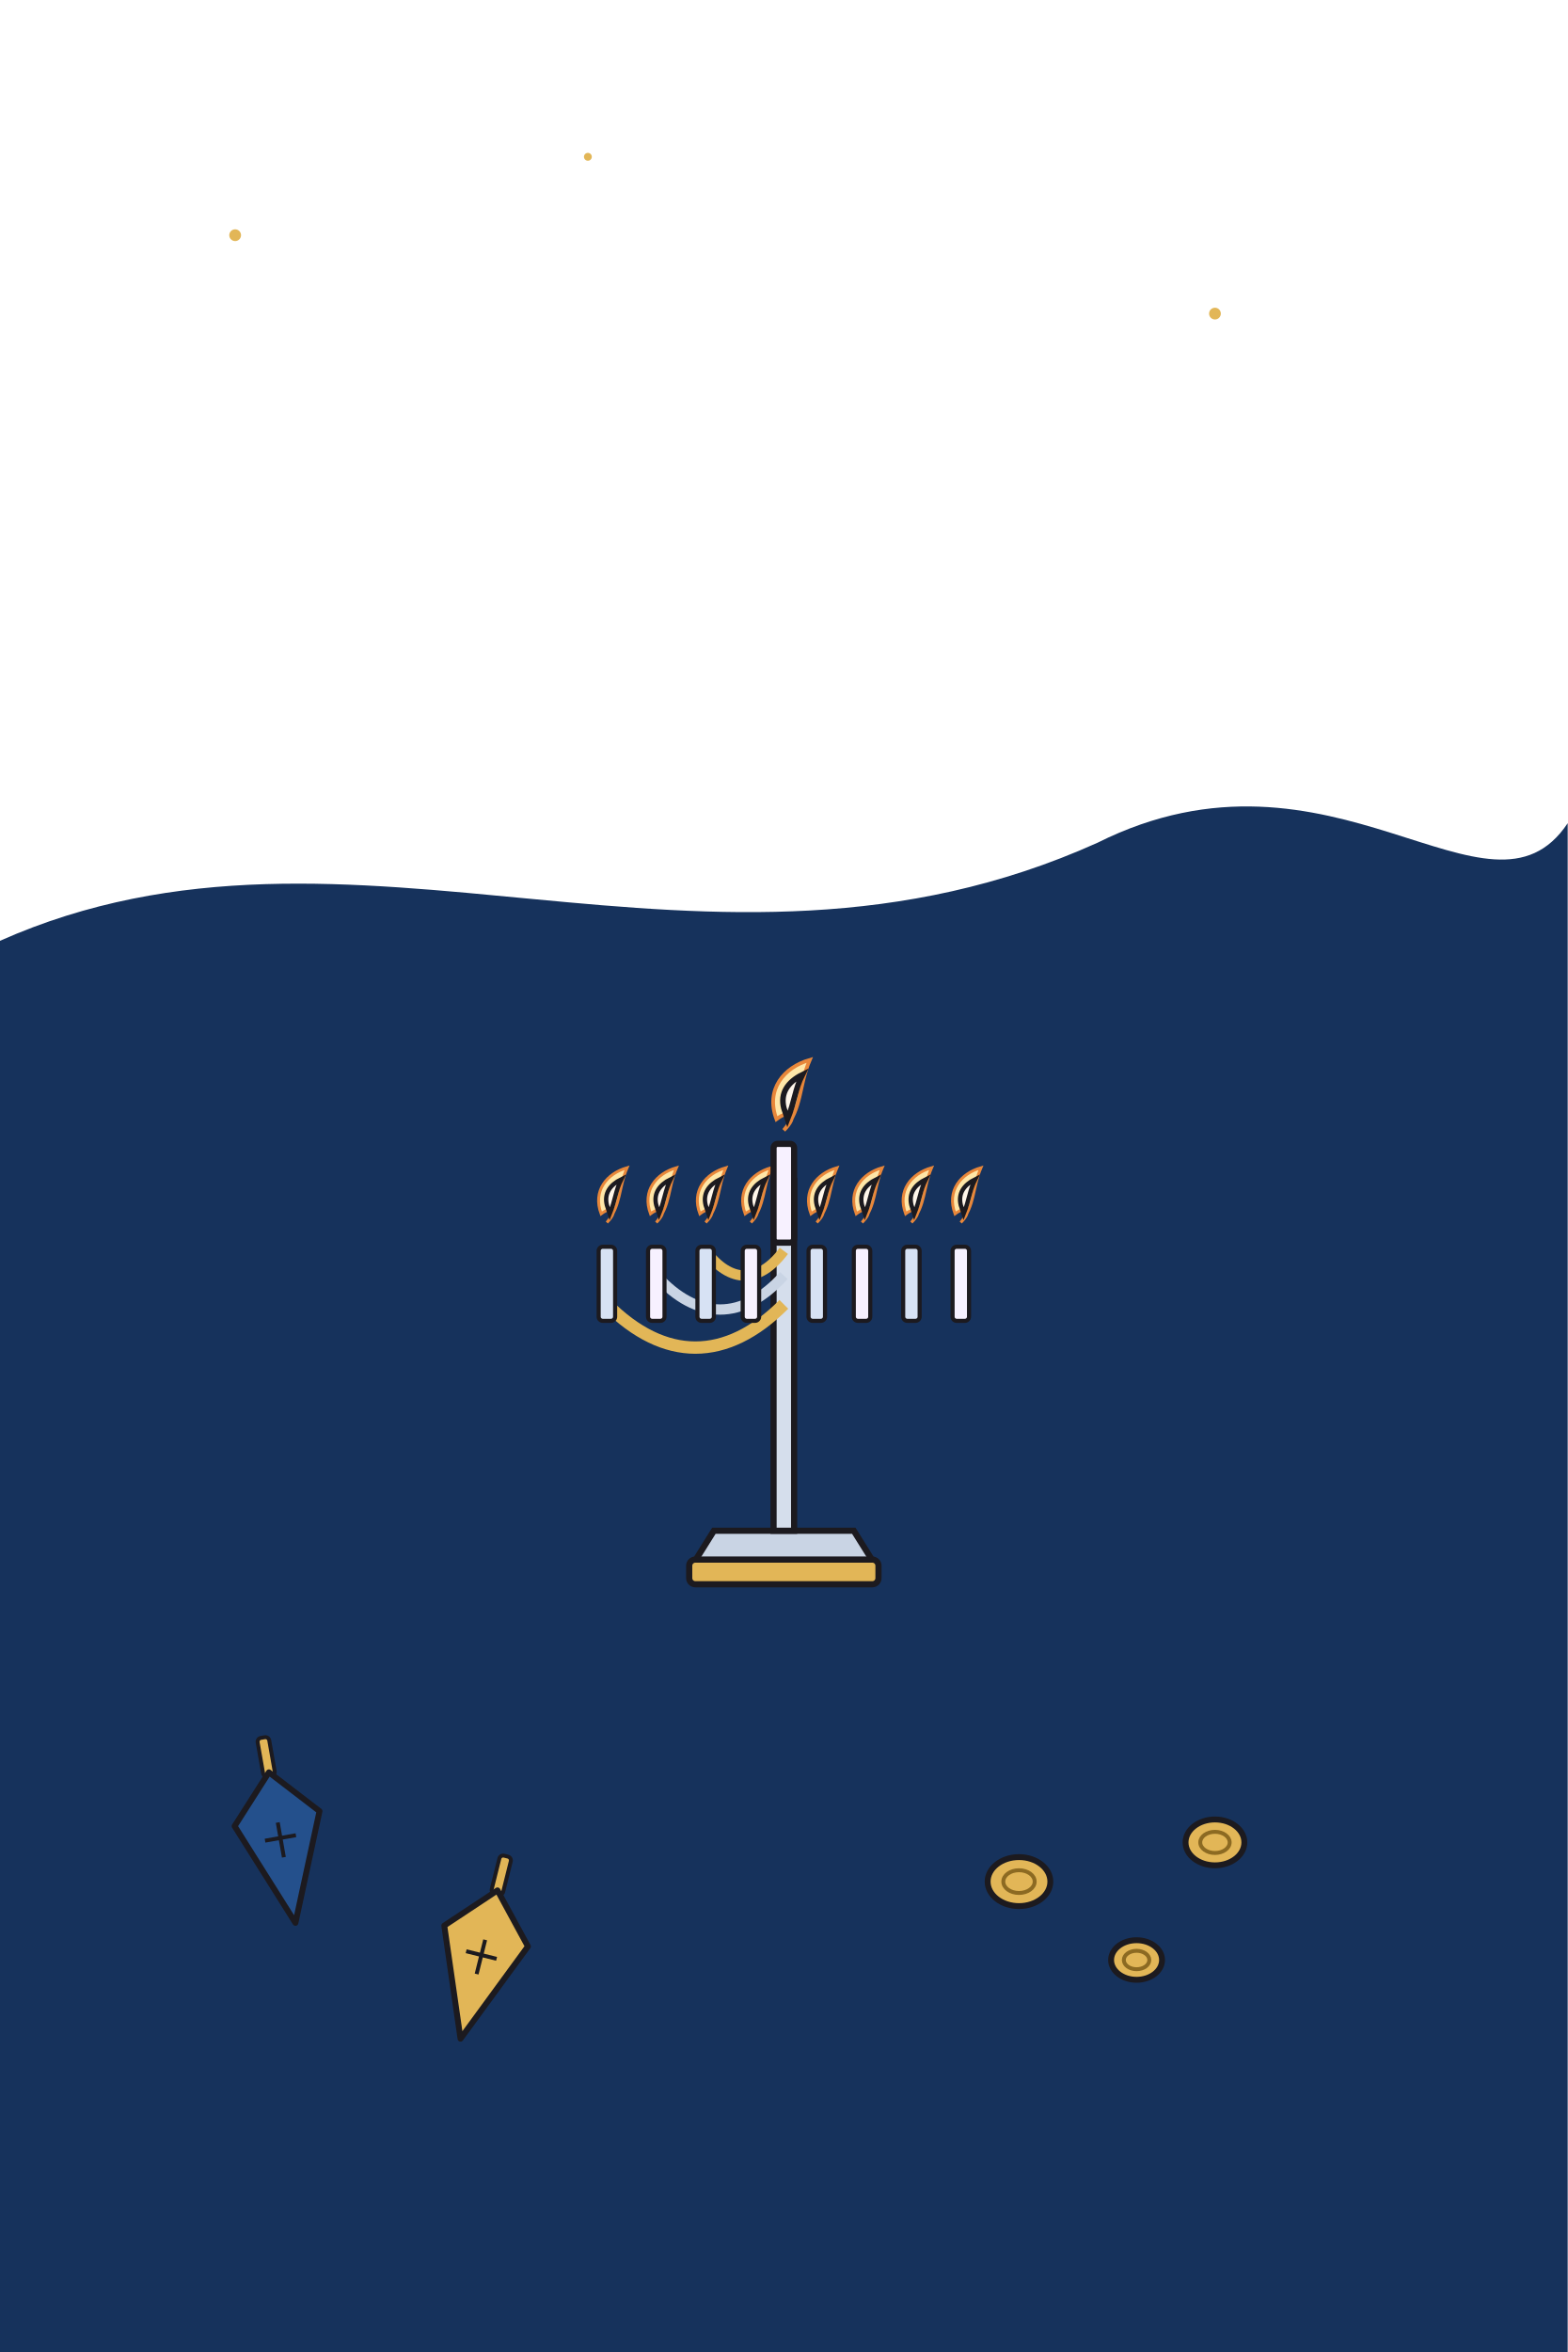
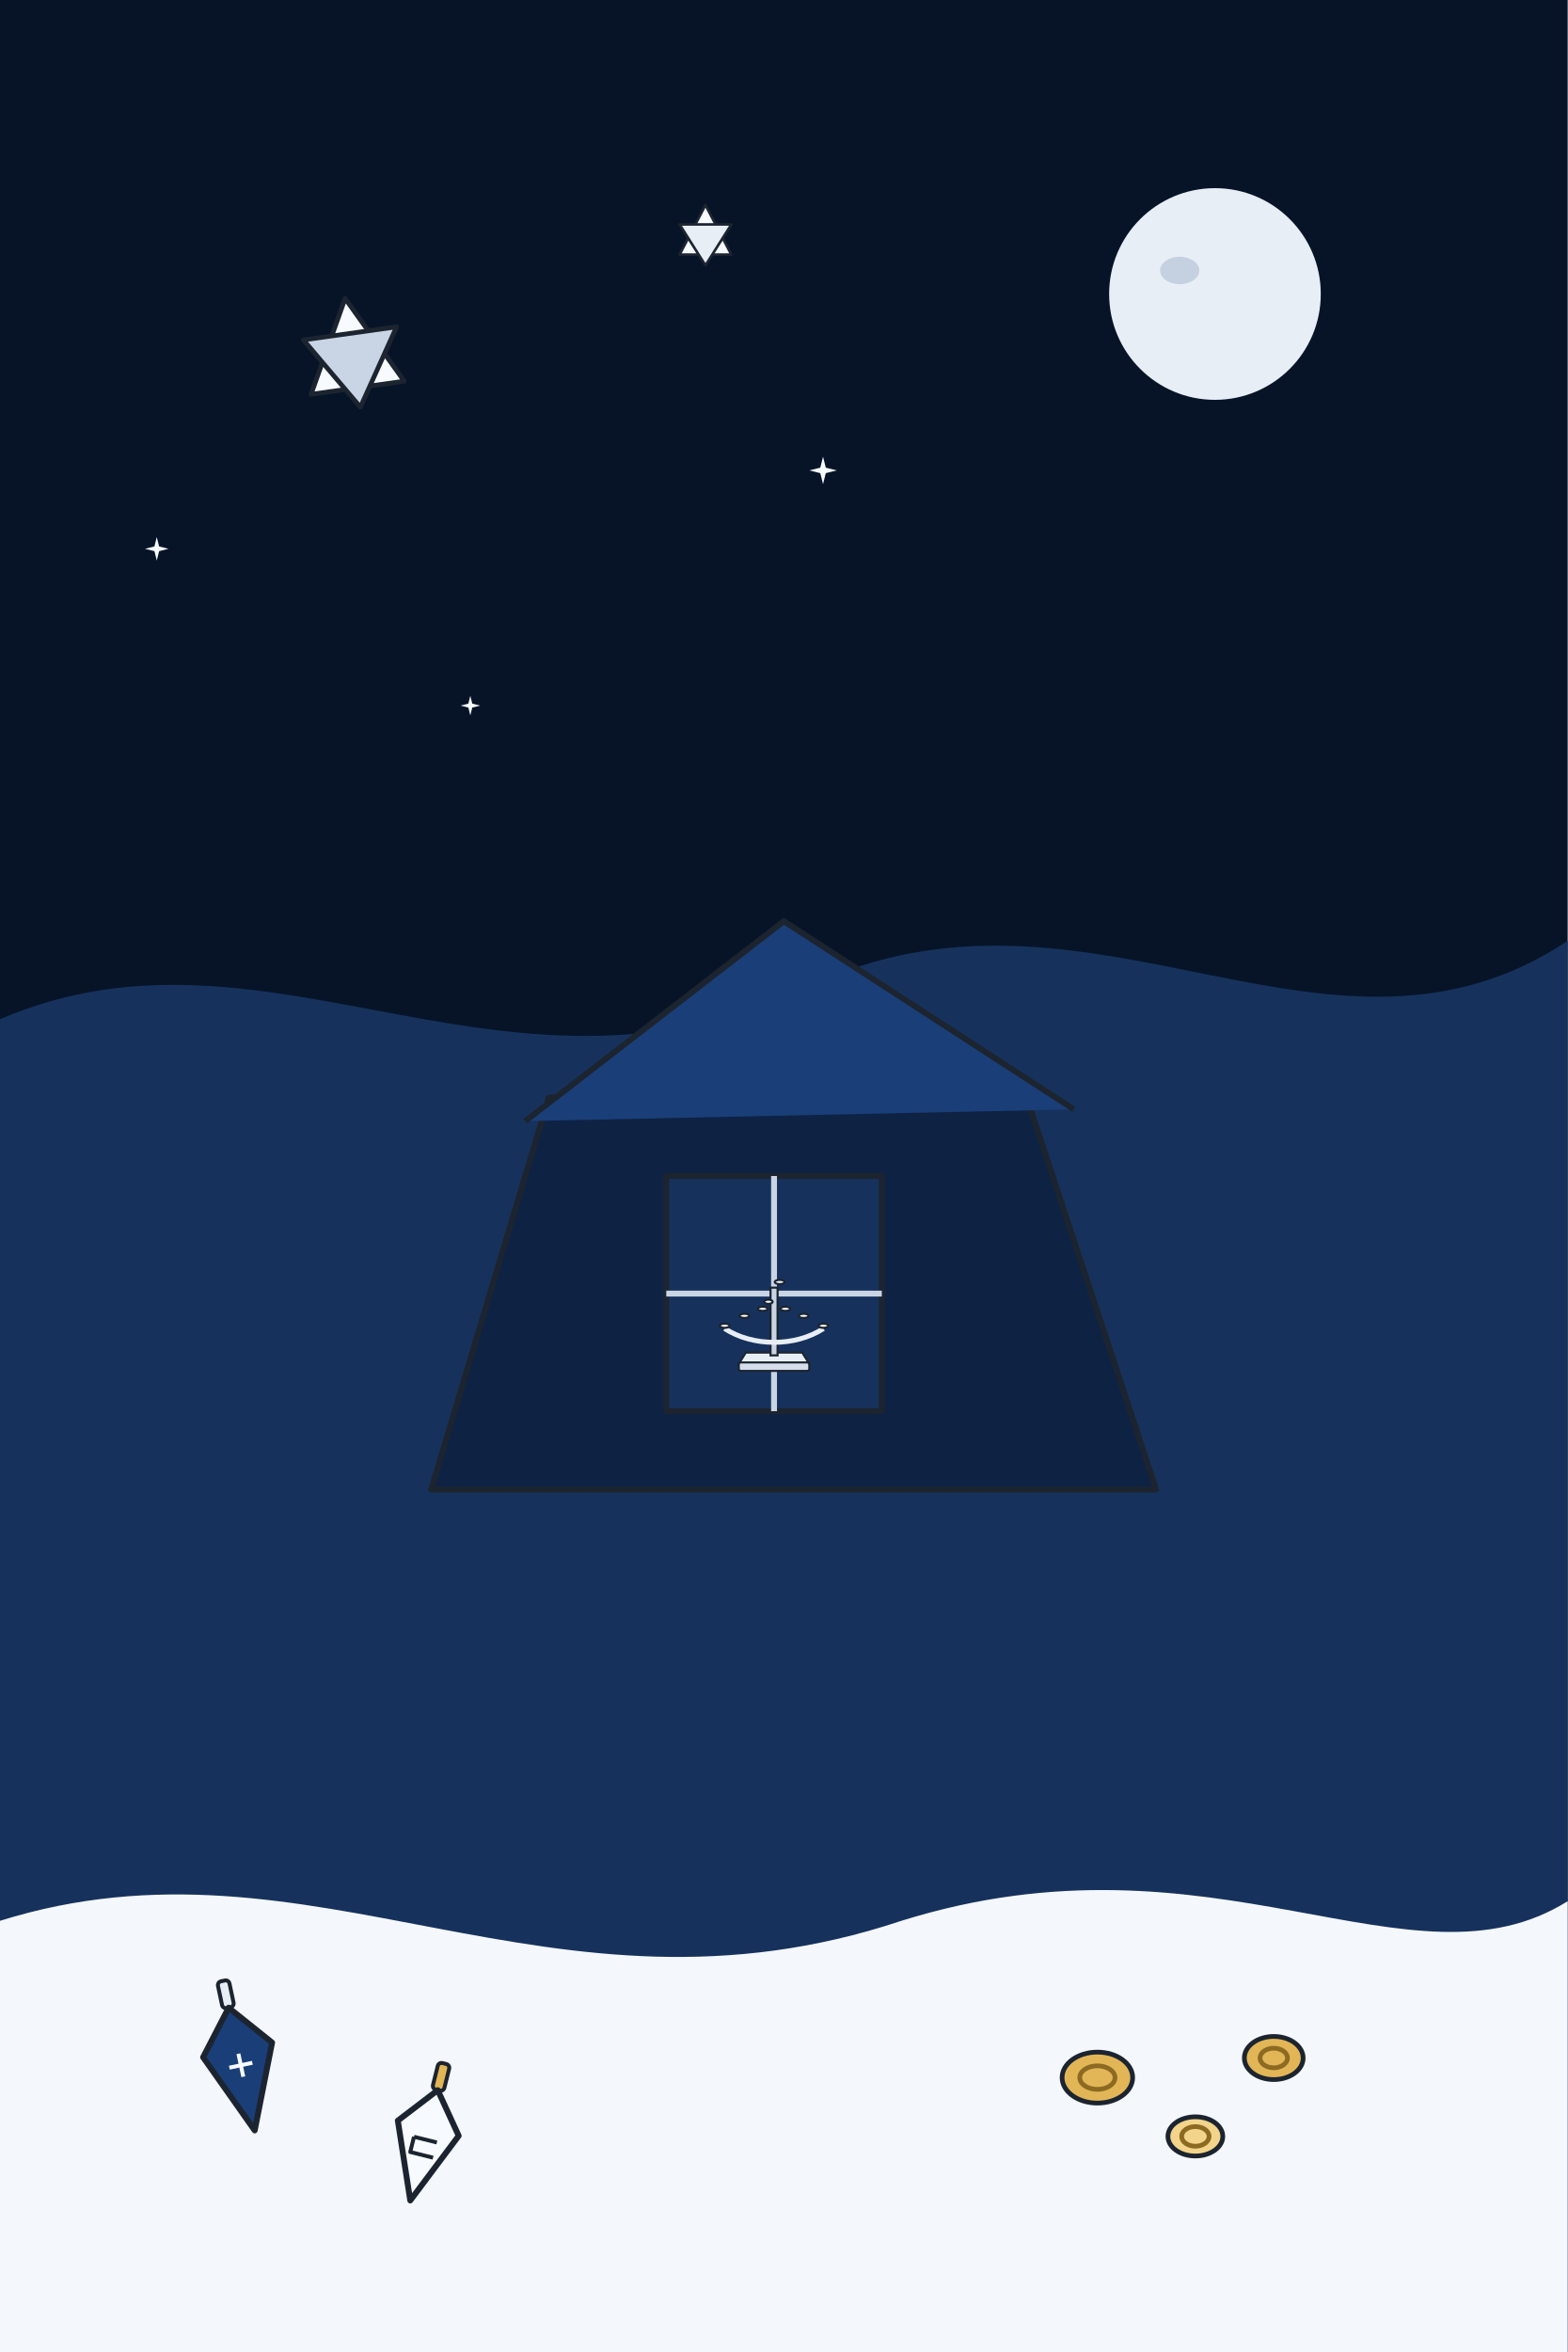
<svg xmlns="http://www.w3.org/2000/svg" viewBox="0 0 800 1200" fill="none" id="scene-mobile">
-   <defs>
-     <radialGradient id="glow" cx="40%" cy="32%" r="72%">
-       <stop offset="0" stop-color="#FFF6EA" />
-       <stop offset="0.5" stop-color="#E2B657" />
-       <stop offset="1" stop-color="#8C6A22" />
-     </radialGradient>
-   </defs>
-   <path d="M0 480C180 400 360 520 560 430C680 370 760 480 800 420V1200H0Z" fill="#16325C" />
-   <g id="menorah" transform="translate(400 760) scale(1.05)" stroke="#1C1A1F" stroke-width="3">
-     <path d="M-34 20h68l10 16h-88z" fill="#C9D4E4" />
-     <rect x="-46" y="34" width="92" height="12" rx="3" fill="#E2B657" />
-     <rect x="-5" y="-150" width="10" height="170" fill="#D5DEEC" />
-     <path d="M-86 -90c28 28 58 28 86 0" fill="none" stroke="#E2B657" stroke-width="6" />
-     <path d="M-62 -104c20 22 42 22 62 0" fill="none" stroke="#C9D4E4" stroke-width="5" />
-     <path d="M-38 -116c12 16 26 16 38 0" fill="none" stroke="#E2B657" stroke-width="5" />
-     <rect x="-90" y="-118" width="8" height="36" rx="2" fill="#D7E2F4" stroke="#1C1A1F" stroke-width="2" />
-     <g transform="translate(-86 -148) scale(0.7)">
-       <path d="M0 26c10-12 8-24 14-38-14 4-24 16-18 32 8-6 12-2 4 6z" fill="#FFE7A8" stroke="#E8873A" stroke-width="2" />
-       <path d="M2 20c4-10 4-16 8-24-8 4-12 10-10 18z" fill="#FFF6EA" />
+   <style>
+     .sparkle-twinkle { animation: sparkle-twinkle 2.8s ease-in-out infinite; }
+     .sparkle-twinkle.b { animation-delay: -1s; }
+     .dreidel-wobble { transform-box: fill-box; transform-origin: center; animation: dreidel-wobble 5s ease-in-out infinite; }
+     @keyframes sparkle-twinkle { 0%, 100% { opacity: 0.3; } 50% { opacity: 1; } }
+     @keyframes dreidel-wobble { 0%, 100% { transform: rotate(-6deg); } 50% { transform: rotate(7deg); } }
+     @media (prefers-reduced-motion: reduce) {
+       .sparkle-twinkle, .dreidel-wobble { animation: none; }
+     }
+   </style>
+   <rect width="800" height="1200" fill="#071428" />
+   <path d="M0 520 C 140 460 260 580 420 500 C 560 440 680 560 800 480 V 1200 H 0 Z" fill="#16325C" />
+   <circle cx="620" cy="150" r="54" fill="#E8EEF6" />
+   <ellipse cx="602" cy="138" rx="10" ry="7" fill="#C5D0E0" />
+   <g id="star-of-david" fill="#F7FBFF" stroke="#1C2430" stroke-width="2.4" stroke-linejoin="round">
+     <g transform="translate(180 180) rotate(-8)">
+       <path d="M0 -28 L24 18 H-24 Z" />
+       <path d="M0 28 L-24 -10 H24 Z" fill="#C9D4E4" />
    </g>
-     <rect x="-66" y="-118" width="8" height="36" rx="2" fill="#F7F1FF" stroke="#1C1A1F" stroke-width="2" />
-     <g transform="translate(-62 -148) scale(0.7)">
-       <path d="M0 26c10-12 8-24 14-38-14 4-24 16-18 32 8-6 12-2 4 6z" fill="#FFE7A8" stroke="#E8873A" stroke-width="2" />
-       <path d="M2 20c4-10 4-16 8-24-8 4-12 10-10 18z" fill="#FFF6EA" />
-     </g>
-     <rect x="-42" y="-118" width="8" height="36" rx="2" fill="#D7E2F4" stroke="#1C1A1F" stroke-width="2" />
-     <g transform="translate(-38 -148) scale(0.7)">
-       <path d="M0 26c10-12 8-24 14-38-14 4-24 16-18 32 8-6 12-2 4 6z" fill="#FFE7A8" stroke="#E8873A" stroke-width="2" />
-       <path d="M2 20c4-10 4-16 8-24-8 4-12 10-10 18z" fill="#FFF6EA" />
-     </g>
-     <rect x="-20" y="-118" width="8" height="36" rx="2" fill="#F7F1FF" stroke="#1C1A1F" stroke-width="2" />
-     <g transform="translate(-16 -148) scale(0.7)">
-       <path d="M0 26c10-12 8-24 14-38-14 4-24 16-18 32 8-6 12-2 4 6z" fill="#FFE7A8" stroke="#E8873A" stroke-width="2" />
-       <path d="M2 20c4-10 4-16 8-24-8 4-12 10-10 18z" fill="#FFF6EA" />
-     </g>
-     <rect x="12" y="-118" width="8" height="36" rx="2" fill="#D7E2F4" stroke="#1C1A1F" stroke-width="2" />
-     <g transform="translate(16 -148) scale(0.7)">
-       <path d="M0 26c10-12 8-24 14-38-14 4-24 16-18 32 8-6 12-2 4 6z" fill="#FFE7A8" stroke="#E8873A" stroke-width="2" />
-       <path d="M2 20c4-10 4-16 8-24-8 4-12 10-10 18z" fill="#FFF6EA" />
-     </g>
-     <rect x="34" y="-118" width="8" height="36" rx="2" fill="#F7F1FF" stroke="#1C1A1F" stroke-width="2" />
-     <g transform="translate(38 -148) scale(0.7)">
-       <path d="M0 26c10-12 8-24 14-38-14 4-24 16-18 32 8-6 12-2 4 6z" fill="#FFE7A8" stroke="#E8873A" stroke-width="2" />
-       <path d="M2 20c4-10 4-16 8-24-8 4-12 10-10 18z" fill="#FFF6EA" />
-     </g>
-     <rect x="58" y="-118" width="8" height="36" rx="2" fill="#D7E2F4" stroke="#1C1A1F" stroke-width="2" />
-     <g transform="translate(62 -148) scale(0.7)">
-       <path d="M0 26c10-12 8-24 14-38-14 4-24 16-18 32 8-6 12-2 4 6z" fill="#FFE7A8" stroke="#E8873A" stroke-width="2" />
-       <path d="M2 20c4-10 4-16 8-24-8 4-12 10-10 18z" fill="#FFF6EA" />
-     </g>
-     <rect x="82" y="-118" width="8" height="36" rx="2" fill="#F7F1FF" stroke="#1C1A1F" stroke-width="2" />
-     <g transform="translate(86 -148) scale(0.7)">
-       <path d="M0 26c10-12 8-24 14-38-14 4-24 16-18 32 8-6 12-2 4 6z" fill="#FFE7A8" stroke="#E8873A" stroke-width="2" />
-       <path d="M2 20c4-10 4-16 8-24-8 4-12 10-10 18z" fill="#FFF6EA" />
-     </g>
-     <rect x="-5" y="-168" width="10" height="48" rx="2" fill="#F7F1FF" />
-     <g transform="translate(0 -198) scale(0.9)">
-       <path d="M0 26c10-12 8-24 14-38-14 4-24 16-18 32 8-6 12-2 4 6z" fill="#FFE7A8" stroke="#E8873A" stroke-width="2" />
-       <path d="M2 20c4-10 4-16 8-24-8 4-12 10-10 18z" fill="#FFF6EA" />
+     <g transform="translate(360 120) scale(0.55)">
+       <path d="M0 -28 L24 18 H-24 Z" />
+       <path d="M0 28 L-24 -10 H24 Z" fill="#E8EEF6" />
    </g>
  </g>
-   <g id="dreidel" transform="translate(140 920) rotate(-10)">
-     <rect x="-3" y="-34" width="6" height="20" rx="2" fill="#E2B657" stroke="#1C1A1F" stroke-width="2" />
-     <path d="M0 -16 L22 8 L0 62 L-22 8 Z" fill="#24508C" stroke="#1C1A1F" stroke-width="3" stroke-linejoin="round" />
-     <path d="M-8 18h16M0 10v18" stroke="#1C1A1F" stroke-width="2" />
+   <g stroke="#1C2430" stroke-width="3" stroke-linejoin="round">
+     <path d="M220 760 L280 560 L520 548 L590 760 Z" fill="#0E2244" />
+     <path d="M268 572 L400 470 L548 566" fill="#1A3E78" />
+     <rect x="340" y="600" width="110" height="120" fill="#16325C" />
+     <path d="M395 600 v120 M340 660 h110" stroke="#C9D4E4" stroke-width="3" />
  </g>
-   <g id="dreidel" transform="translate(250 980) rotate(14)">
-     <rect x="-3" y="-34" width="6" height="20" rx="2" fill="#E2B657" stroke="#1C1A1F" stroke-width="2" />
-     <path d="M0 -16 L22 8 L0 62 L-22 8 Z" fill="#E2B657" stroke="#1C1A1F" stroke-width="3" stroke-linejoin="round" />
-     <path d="M-8 18h16M0 10v18" stroke="#1C1A1F" stroke-width="2" />
+   <g id="menorah" transform="translate(395 680) scale(0.36)" stroke="#1C2430" stroke-width="3">
+     <path d="M-40 28 h80 l10 16 h-100 z" fill="#E8EEF6" />
+     <rect x="-50" y="42" width="100" height="12" rx="3" fill="#D5DEEA" />
+     <rect x="-5" y="-64" width="10" height="96" fill="#C9D4E4" />
+     <path d="M-70 -6 C-30 20 30 20 70 -6" fill="none" stroke="#E8EEF6" stroke-width="7" />
+     <ellipse cx="-70" cy="-10" rx="7" ry="3" fill="#F7FBFF" />
+     <ellipse cx="-42" cy="-24" rx="7" ry="3" fill="#F7FBFF" />
+     <ellipse cx="-16" cy="-34" rx="7" ry="3" fill="#F7FBFF" />
+     <ellipse cx="8" cy="-72" rx="7" ry="3" fill="#F7FBFF" />
+     <ellipse cx="16" cy="-34" rx="7" ry="3" fill="#F7FBFF" />
+     <ellipse cx="42" cy="-24" rx="7" ry="3" fill="#F7FBFF" />
+     <ellipse cx="70" cy="-10" rx="7" ry="3" fill="#F7FBFF" />
+     <ellipse cx="-8" cy="-44" rx="6" ry="3" fill="#F7FBFF" />
  </g>
-   <g id="gelt">
-     <ellipse cx="520" cy="960" rx="16" ry="12.5" fill="#E2B657" stroke="#1C1A1F" stroke-width="3" />
-     <ellipse cx="520" cy="960" rx="8.0" ry="5.8" fill="none" stroke="#8C6A22" stroke-width="2" />
+   <path d="M0 980 C 160 930 280 1040 460 980 C 620 930 720 1020 800 970 V 1200 H 0 Z" fill="#F4F7FB" />
+   <g id="dreidel" stroke="#1C2430" stroke-linejoin="round">
+     <g transform="translate(120 1040) rotate(-12)">
+       <g class="dreidel-wobble">
+         <rect x="-3" y="-30" width="6" height="14" rx="2" fill="#E8EEF6" stroke-width="2" />
+         <path d="M0 -16 L18 6 L0 48 L-18 6 Z" fill="#1A3E78" stroke-width="3" />
+         <path d="M-6 14 h12 M0 8 v12" stroke="#F7FBFF" stroke-width="2" fill="none" />
+       </g>
+     </g>
+     <g transform="translate(220 1080) rotate(14)">
+       <g class="dreidel-wobble">
+         <rect x="-3" y="-28" width="6" height="14" rx="2" fill="#E2B657" stroke-width="2" />
+         <path d="M0 -14 L16 6 L0 44 L-16 6 Z" fill="#F7FBFF" stroke-width="3" />
+         <path d="M-6 12 h12 M-6 12 v8 h12" stroke="#1C2430" stroke-width="2" fill="none" />
+       </g>
+     </g>
  </g>
-   <g id="gelt">
-     <ellipse cx="580" cy="1000" rx="13" ry="10.1" fill="#E2B657" stroke="#1C1A1F" stroke-width="3" />
-     <ellipse cx="580" cy="1000" rx="6.5" ry="4.7" fill="none" stroke="#8C6A22" stroke-width="2" />
+   <g id="gelt" stroke="#1C2430" stroke-width="2.4">
+     <ellipse cx="560" cy="1060" rx="18" ry="13" fill="#E2B657" />
+     <ellipse cx="560" cy="1060" rx="9" ry="6" fill="none" stroke="#8C6A22" />
+     <ellipse cx="610" cy="1090" rx="14" ry="10" fill="#F2D48A" />
+     <ellipse cx="610" cy="1090" rx="7" ry="5" fill="none" stroke="#8C6A22" />
+     <ellipse cx="650" cy="1050" rx="15" ry="11" fill="#E2B657" />
+     <ellipse cx="650" cy="1050" rx="7" ry="5" fill="none" stroke="#8C6A22" />
  </g>
-   <g id="gelt">
-     <ellipse cx="620" cy="940" rx="15" ry="11.7" fill="#E2B657" stroke="#1C1A1F" stroke-width="3" />
-     <ellipse cx="620" cy="940" rx="7.5" ry="5.4" fill="none" stroke="#8C6A22" stroke-width="2" />
-   </g>
-   <g id="stars" fill="#E2B657">
-     <circle cx="120" cy="120" r="3" />
-     <circle cx="300" cy="80" r="2" />
-     <circle cx="620" cy="160" r="3" />
+   <g fill="#F7FBFF">
+     <g class="sparkle-twinkle" transform="translate(80 280)">
+       <path d="M0 -6 L1.2 -1.2 L6 0 L1.2 1.2 L0 6 L-1.2 1.2 L-6 0 L-1.2 -1.2 Z" />
+     </g>
+     <g class="sparkle-twinkle b" transform="translate(420 240)">
+       <path d="M0 -7 L1.4 -1.4 L7 0 L1.4 1.4 L0 7 L-1.4 1.4 L-7 0 L-1.4 -1.4 Z" />
+     </g>
+     <g class="sparkle-twinkle" transform="translate(240 360)">
+       <path d="M0 -5 L1 -1 L5 0 L1 1 L0 5 L-1 1 L-5 0 L-1 -1 Z" />
+     </g>
  </g>
</svg>
